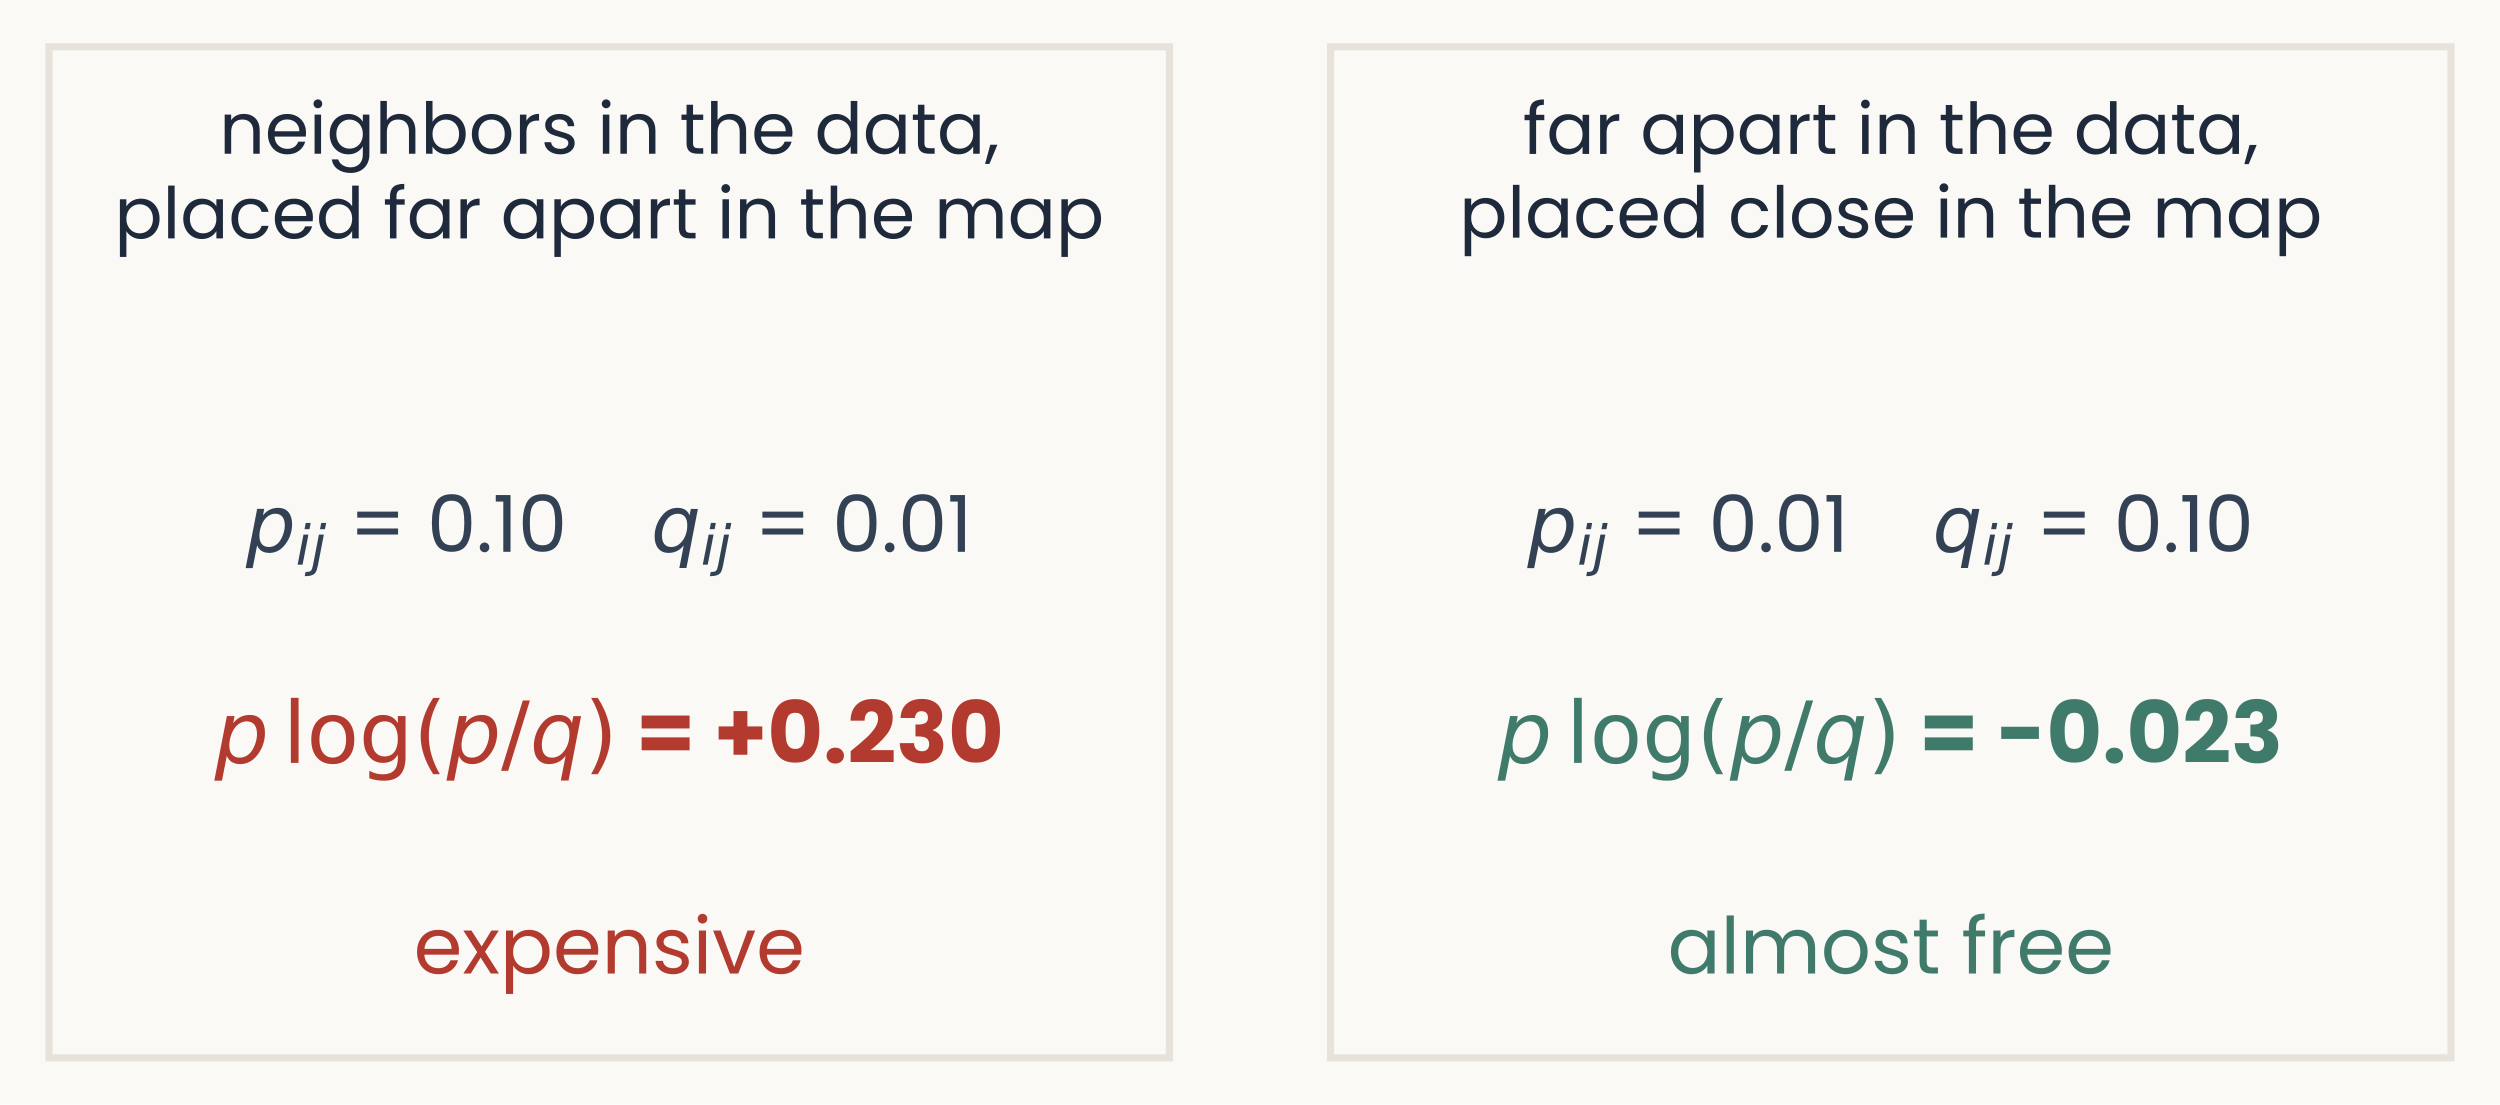
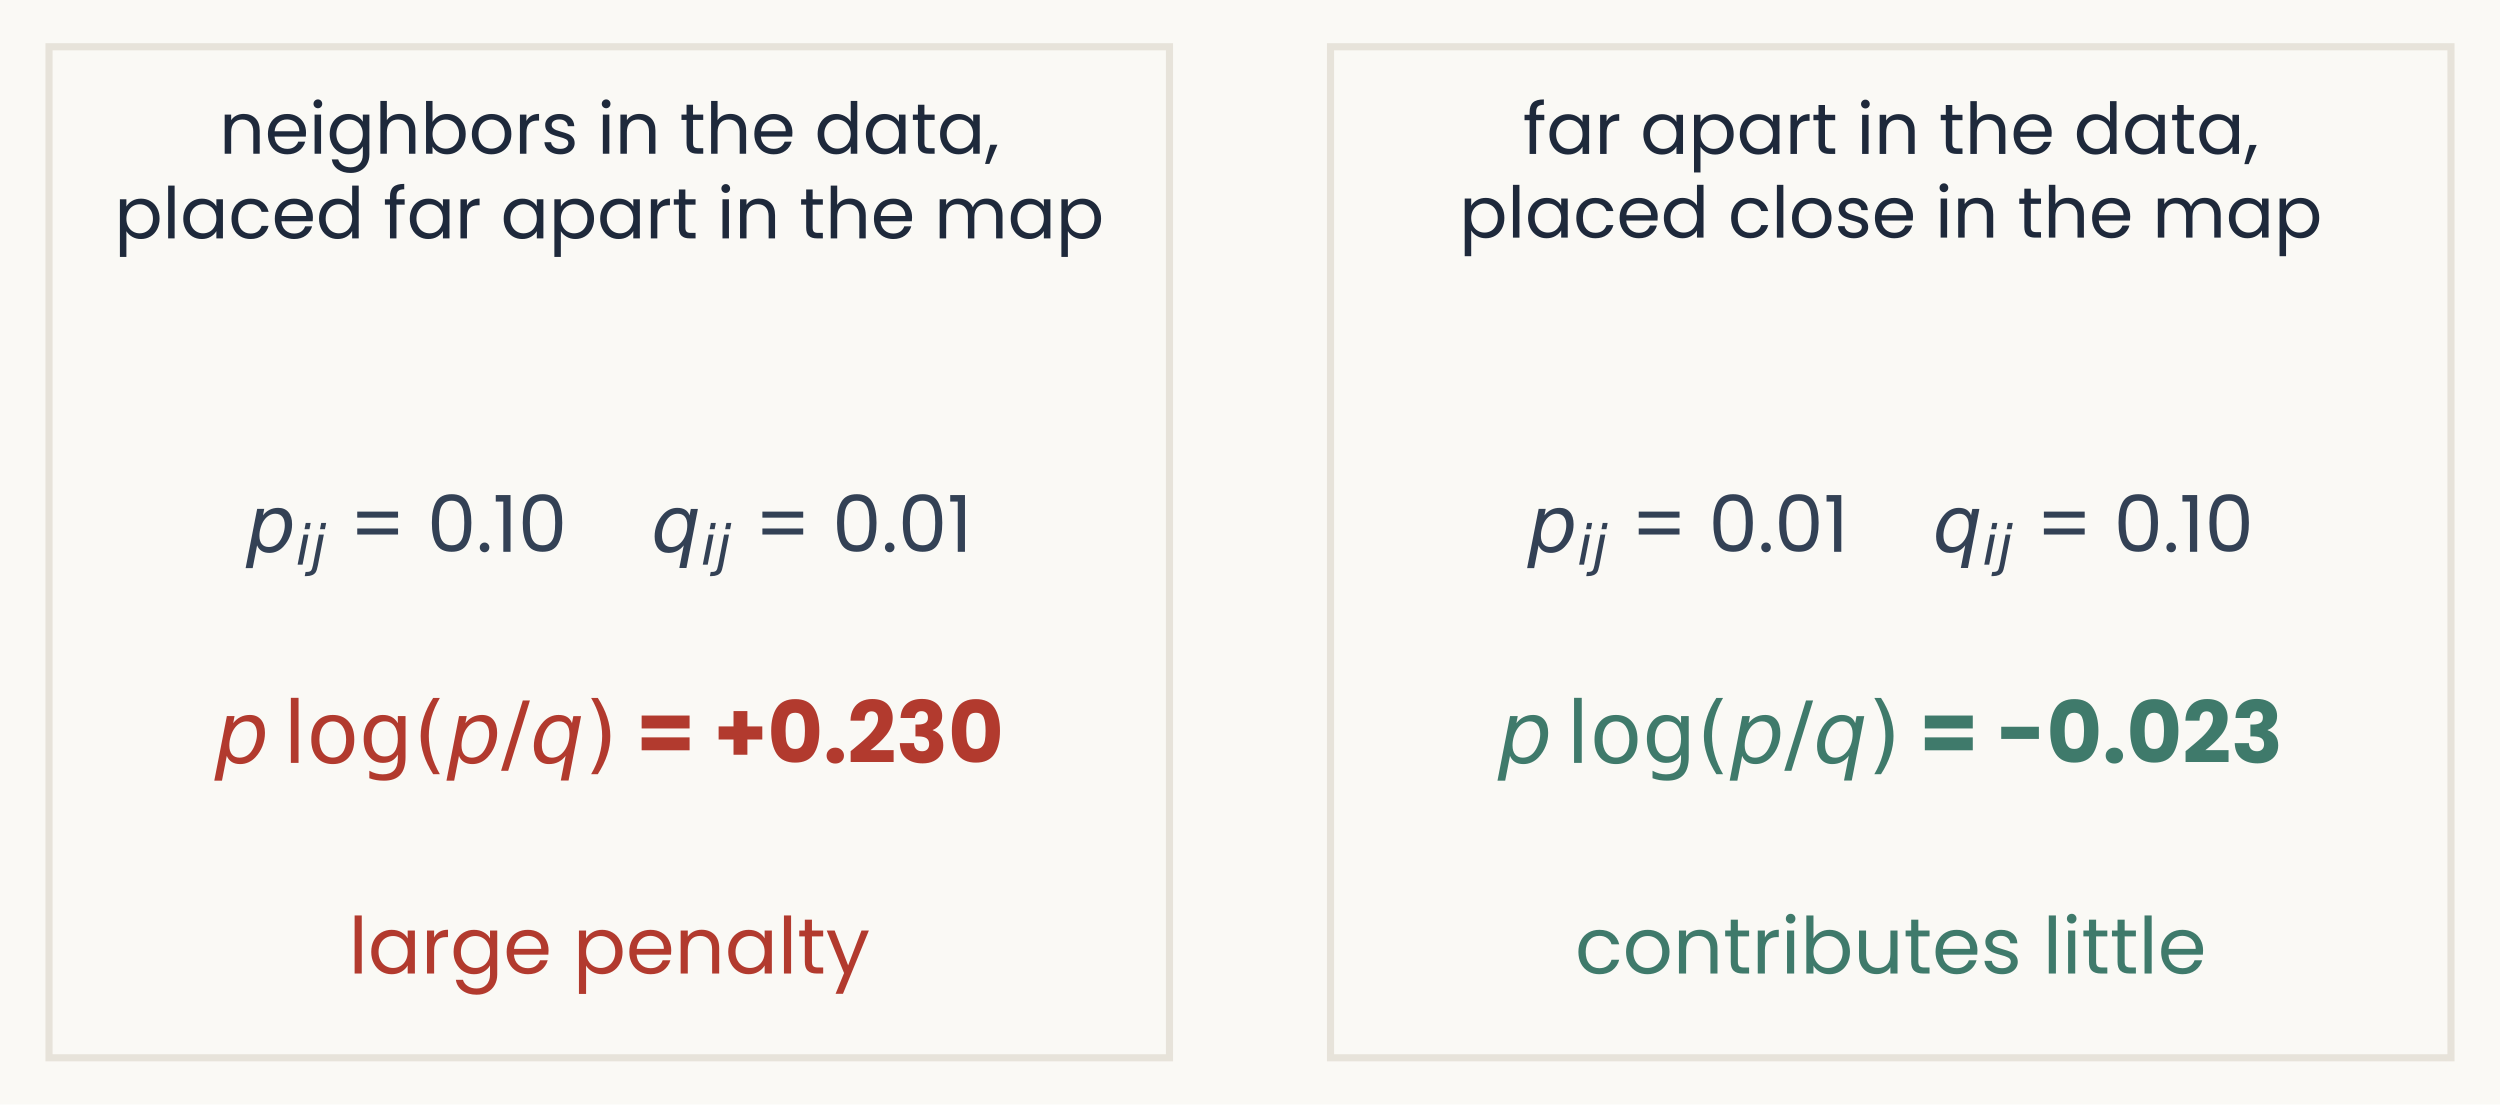
<svg xmlns="http://www.w3.org/2000/svg" xmlns:xlink="http://www.w3.org/1999/xlink" width="700.748pt" height="309.6pt" viewBox="0 0 700.748 309.6" version="1.1">
  <defs>
    <style type="text/css">*{stroke-linejoin: round; stroke-linecap: butt}</style>
  </defs>
  <g id="figure_1">
    <g id="patch_1">
      <path d="M 0 309.6  L 700.748 309.6  L 700.748 0  L 0 0  z " style="fill: #faf9f5" />
    </g>
    <g id="axes_1">
      <g id="patch_2">
        <path d="M 7.2 302.4  L 334.348 302.4  L 334.348 7.2  L 7.2 7.2  z " style="fill: #faf9f5" />
      </g>
      <g id="patch_3">
-         <path d="M 13.743 296.496  L 327.805 296.496  L 327.805 13.104  L 13.743 13.104  L 13.743 296.496  z " clip-path="url(#pf9d798ef0b)" style="fill: none; stroke: #e7e3da; stroke-width: 2; stroke-linejoin: miter" />
+         <path d="M 13.743 296.496  L 327.805 296.496  L 327.805 13.104  L 13.743 13.104  L 13.743 296.496  z " clip-path="url(#p3a1e4bd1b8)" style="fill: none; stroke: #e7e3da; stroke-width: 2; stroke-linejoin: miter" />
      </g>
      <g id="matplotlib.axis_1" />
      <g id="matplotlib.axis_2" />
      <g id="text_1">
        <g style="fill: #1e293b" transform="translate(61.43659 43.08275) scale(0.2 -0.2)">
          <defs>
            <path id="Poppins-Regular-6e" d="M 2202 3571  Q 2842 3571 3238 3184  Q 3635 2797 3635 2067  L 3635 0  L 3059 0  L 3059 1984  Q 3059 2509 2796 2787  Q 2534 3066 2080 3066  Q 1619 3066 1347 2778  Q 1075 2490 1075 1939  L 1075 0  L 493 0  L 493 3507  L 1075 3507  L 1075 3008  Q 1248 3277 1545 3424  Q 1843 3571 2202 3571  z " transform="scale(0.015625)" />
            <path id="Poppins-Regular-65" d="M 3693 1888  Q 3693 1722 3674 1536  L 870 1536  Q 902 1018 1225 726  Q 1549 435 2010 435  Q 2387 435 2640 611  Q 2893 787 2995 1082  L 3622 1082  Q 3482 576 3059 259  Q 2637 -58 2010 -58  Q 1510 -58 1116 166  Q 723 390 499 803  Q 275 1216 275 1760  Q 275 2304 492 2713  Q 710 3123 1104 3344  Q 1498 3565 2010 3565  Q 2509 3565 2893 3347  Q 3277 3130 3485 2749  Q 3693 2368 3693 1888  z M 3091 2010  Q 3091 2342 2944 2582  Q 2797 2822 2544 2947  Q 2291 3072 1984 3072  Q 1542 3072 1232 2790  Q 922 2509 877 2010  L 3091 2010  z " transform="scale(0.015625)" />
            <path id="Poppins-Regular-69" d="M 794 4077  Q 627 4077 512 4192  Q 397 4307 397 4474  Q 397 4640 512 4755  Q 627 4870 794 4870  Q 954 4870 1066 4755  Q 1178 4640 1178 4474  Q 1178 4307 1066 4192  Q 954 4077 794 4077  z M 1075 3507  L 1075 0  L 493 0  L 493 3507  L 1075 3507  z " transform="scale(0.015625)" />
            <path id="Poppins-Regular-67" d="M 1939 3565  Q 2394 3565 2736 3366  Q 3078 3168 3245 2867  L 3245 3507  L 3834 3507  L 3834 -77  Q 3834 -557 3629 -931  Q 3424 -1306 3043 -1517  Q 2662 -1728 2157 -1728  Q 1466 -1728 1005 -1401  Q 544 -1075 461 -512  L 1037 -512  Q 1133 -832 1433 -1027  Q 1734 -1222 2157 -1222  Q 2637 -1222 2941 -921  Q 3245 -621 3245 -77  L 3245 659  Q 3072 352 2733 147  Q 2394 -58 1939 -58  Q 1472 -58 1091 172  Q 710 403 492 819  Q 275 1235 275 1766  Q 275 2304 492 2710  Q 710 3117 1091 3341  Q 1472 3565 1939 3565  z M 3245 1760  Q 3245 2157 3085 2451  Q 2925 2746 2653 2902  Q 2381 3059 2054 3059  Q 1728 3059 1459 2905  Q 1190 2752 1030 2457  Q 870 2163 870 1766  Q 870 1363 1030 1065  Q 1190 768 1459 611  Q 1728 454 2054 454  Q 2381 454 2653 611  Q 2925 768 3085 1065  Q 3245 1363 3245 1760  z " transform="scale(0.015625)" />
            <path id="Poppins-Regular-68" d="M 2234 3571  Q 2630 3571 2950 3401  Q 3270 3232 3452 2893  Q 3635 2554 3635 2067  L 3635 0  L 3059 0  L 3059 1984  Q 3059 2509 2796 2787  Q 2534 3066 2080 3066  Q 1619 3066 1347 2778  Q 1075 2490 1075 1939  L 1075 0  L 493 0  L 493 4736  L 1075 4736  L 1075 3008  Q 1248 3277 1552 3424  Q 1856 3571 2234 3571  z " transform="scale(0.015625)" />
            <path id="Poppins-Regular-62" d="M 1075 2854  Q 1254 3168 1600 3366  Q 1946 3565 2387 3565  Q 2861 3565 3238 3341  Q 3616 3117 3833 2710  Q 4051 2304 4051 1766  Q 4051 1235 3833 819  Q 3616 403 3235 172  Q 2854 -58 2387 -58  Q 1933 -58 1590 140  Q 1248 339 1075 646  L 1075 0  L 493 0  L 493 4736  L 1075 4736  L 1075 2854  z M 3456 1766  Q 3456 2163 3296 2457  Q 3136 2752 2864 2905  Q 2592 3059 2266 3059  Q 1946 3059 1674 2902  Q 1402 2746 1238 2448  Q 1075 2150 1075 1760  Q 1075 1363 1238 1065  Q 1402 768 1674 611  Q 1946 454 2266 454  Q 2592 454 2864 611  Q 3136 768 3296 1065  Q 3456 1363 3456 1766  z " transform="scale(0.015625)" />
            <path id="Poppins-Regular-6f" d="M 2022 -58  Q 1530 -58 1130 166  Q 730 390 502 803  Q 275 1216 275 1760  Q 275 2298 508 2710  Q 742 3123 1145 3344  Q 1549 3565 2048 3565  Q 2547 3565 2950 3344  Q 3354 3123 3587 2713  Q 3821 2304 3821 1760  Q 3821 1216 3581 803  Q 3341 390 2931 166  Q 2522 -58 2022 -58  z M 2022 454  Q 2336 454 2611 601  Q 2886 749 3056 1043  Q 3226 1338 3226 1760  Q 3226 2182 3059 2476  Q 2893 2771 2624 2915  Q 2355 3059 2042 3059  Q 1722 3059 1456 2915  Q 1190 2771 1030 2476  Q 870 2182 870 1760  Q 870 1331 1027 1036  Q 1184 742 1446 598  Q 1709 454 2022 454  z " transform="scale(0.015625)" />
            <path id="Poppins-Regular-72" d="M 1075 2938  Q 1229 3238 1513 3404  Q 1798 3571 2208 3571  L 2208 2970  L 2054 2970  Q 1075 2970 1075 1907  L 1075 0  L 493 0  L 493 3507  L 1075 3507  L 1075 2938  z " transform="scale(0.015625)" />
            <path id="Poppins-Regular-73" d="M 1734 -58  Q 1331 -58 1011 80  Q 691 218 505 464  Q 320 710 301 1030  L 902 1030  Q 928 768 1149 601  Q 1370 435 1728 435  Q 2061 435 2253 582  Q 2445 730 2445 954  Q 2445 1184 2240 1296  Q 2035 1408 1606 1517  Q 1216 1619 969 1724  Q 723 1830 547 2038  Q 371 2246 371 2586  Q 371 2854 531 3078  Q 691 3302 985 3433  Q 1280 3565 1658 3565  Q 2240 3565 2598 3270  Q 2957 2976 2982 2464  L 2400 2464  Q 2381 2739 2179 2905  Q 1978 3072 1638 3072  Q 1325 3072 1139 2937  Q 954 2803 954 2586  Q 954 2413 1066 2301  Q 1178 2189 1347 2121  Q 1517 2054 1818 1971  Q 2195 1869 2432 1769  Q 2669 1670 2838 1472  Q 3008 1274 3014 954  Q 3014 666 2854 435  Q 2694 205 2403 73  Q 2112 -58 1734 -58  z " transform="scale(0.015625)" />
            <path id="Poppins-Regular-20" transform="scale(0.015625)" />
            <path id="Poppins-Regular-74" d="M 1203 3027  L 1203 960  Q 1203 704 1312 598  Q 1421 493 1690 493  L 2118 493  L 2118 0  L 1594 0  Q 1107 0 864 224  Q 621 448 621 960  L 621 3027  L 166 3027  L 166 3507  L 621 3507  L 621 4390  L 1203 4390  L 1203 3507  L 2118 3507  L 2118 3027  L 1203 3027  z " transform="scale(0.015625)" />
            <path id="Poppins-Regular-64" d="M 275 1766  Q 275 2304 492 2710  Q 710 3117 1091 3341  Q 1472 3565 1946 3565  Q 2355 3565 2707 3376  Q 3059 3187 3245 2880  L 3245 4736  L 3834 4736  L 3834 0  L 3245 0  L 3245 659  Q 3072 346 2733 144  Q 2394 -58 1939 -58  Q 1472 -58 1091 172  Q 710 403 492 819  Q 275 1235 275 1766  z M 3245 1760  Q 3245 2157 3085 2451  Q 2925 2746 2653 2902  Q 2381 3059 2054 3059  Q 1728 3059 1459 2905  Q 1190 2752 1030 2457  Q 870 2163 870 1766  Q 870 1363 1030 1065  Q 1190 768 1459 611  Q 1728 454 2054 454  Q 2381 454 2653 611  Q 2925 768 3085 1065  Q 3245 1363 3245 1760  z " transform="scale(0.015625)" />
            <path id="Poppins-Regular-61" d="M 275 1766  Q 275 2304 492 2710  Q 710 3117 1091 3341  Q 1472 3565 1939 3565  Q 2400 3565 2739 3366  Q 3078 3168 3245 2867  L 3245 3507  L 3834 3507  L 3834 0  L 3245 0  L 3245 653  Q 3072 346 2729 144  Q 2387 -58 1933 -58  Q 1466 -58 1088 172  Q 710 403 492 819  Q 275 1235 275 1766  z M 3245 1760  Q 3245 2157 3085 2451  Q 2925 2746 2653 2902  Q 2381 3059 2054 3059  Q 1728 3059 1459 2905  Q 1190 2752 1030 2457  Q 870 2163 870 1766  Q 870 1363 1030 1065  Q 1190 768 1459 611  Q 1728 454 2054 454  Q 2381 454 2653 611  Q 2925 768 3085 1065  Q 3245 1363 3245 1760  z " transform="scale(0.015625)" />
            <path id="Poppins-Regular-2c" d="M 1094 806  L 378 -915  L -13 -915  L 454 806  L 1094 806  z " transform="scale(0.015625)" />
          </defs>
          <use xlink:href="#Poppins-Regular-6e" />
          <use xlink:href="#Poppins-Regular-65" transform="translate(63.99999 0)" />
          <use xlink:href="#Poppins-Regular-69" transform="translate(126 0)" />
          <use xlink:href="#Poppins-Regular-67" transform="translate(150.6 0)" />
          <use xlink:href="#Poppins-Regular-68" transform="translate(218.2 0)" />
          <use xlink:href="#Poppins-Regular-62" transform="translate(282.1999 0)" />
          <use xlink:href="#Poppins-Regular-6f" transform="translate(349.7999 0)" />
          <use xlink:href="#Poppins-Regular-72" transform="translate(413.7999 0)" />
          <use xlink:href="#Poppins-Regular-73" transform="translate(451.0999 0)" />
          <use xlink:href="#Poppins-Regular-20" transform="translate(503.2999 0)" />
          <use xlink:href="#Poppins-Regular-69" transform="translate(529.9999 0)" />
          <use xlink:href="#Poppins-Regular-6e" transform="translate(554.5999 0)" />
          <use xlink:href="#Poppins-Regular-20" transform="translate(618.5999 0)" />
          <use xlink:href="#Poppins-Regular-74" transform="translate(645.2999 0)" />
          <use xlink:href="#Poppins-Regular-68" transform="translate(681.6999 0)" />
          <use xlink:href="#Poppins-Regular-65" transform="translate(745.6998 0)" />
          <use xlink:href="#Poppins-Regular-20" transform="translate(807.6998 0)" />
          <use xlink:href="#Poppins-Regular-64" transform="translate(834.3998 0)" />
          <use xlink:href="#Poppins-Regular-61" transform="translate(901.9998 0)" />
          <use xlink:href="#Poppins-Regular-74" transform="translate(969.5998 0)" />
          <use xlink:href="#Poppins-Regular-61" transform="translate(1006 0)" />
          <use xlink:href="#Poppins-Regular-2c" transform="translate(1073.6 0)" />
        </g>
        <g style="fill: #1e293b" transform="translate(32.06784 66.82025) scale(0.2 -0.2)">
          <defs>
            <path id="Poppins-Regular-70" d="M 1075 2861  Q 1248 3162 1590 3363  Q 1933 3565 2387 3565  Q 2854 3565 3235 3341  Q 3616 3117 3833 2710  Q 4051 2304 4051 1766  Q 4051 1235 3833 819  Q 3616 403 3235 172  Q 2854 -58 2387 -58  Q 1939 -58 1596 144  Q 1254 346 1075 646  L 1075 -1664  L 493 -1664  L 493 3507  L 1075 3507  L 1075 2861  z M 3456 1766  Q 3456 2163 3296 2457  Q 3136 2752 2864 2905  Q 2592 3059 2266 3059  Q 1946 3059 1674 2902  Q 1402 2746 1238 2448  Q 1075 2150 1075 1760  Q 1075 1363 1238 1065  Q 1402 768 1674 611  Q 1946 454 2266 454  Q 2592 454 2864 611  Q 3136 768 3296 1065  Q 3456 1363 3456 1766  z " transform="scale(0.015625)" />
            <path id="Poppins-Regular-6c" d="M 1075 4736  L 1075 0  L 493 0  L 493 4736  L 1075 4736  z " transform="scale(0.015625)" />
            <path id="Poppins-Regular-63" d="M 275 1760  Q 275 2304 492 2710  Q 710 3117 1097 3341  Q 1485 3565 1984 3565  Q 2630 3565 3049 3251  Q 3469 2938 3603 2381  L 2976 2381  Q 2886 2701 2627 2886  Q 2368 3072 1984 3072  Q 1485 3072 1177 2729  Q 870 2387 870 1760  Q 870 1126 1177 780  Q 1485 435 1984 435  Q 2368 435 2624 614  Q 2880 794 2976 1126  L 3603 1126  Q 3462 589 3040 265  Q 2618 -58 1984 -58  Q 1485 -58 1097 166  Q 710 390 492 800  Q 275 1210 275 1760  z " transform="scale(0.015625)" />
            <path id="Poppins-Regular-66" d="M 1920 3027  L 1184 3027  L 1184 0  L 602 0  L 602 3027  L 147 3027  L 147 3507  L 602 3507  L 602 3757  Q 602 4346 906 4618  Q 1210 4890 1882 4890  L 1882 4403  Q 1498 4403 1341 4252  Q 1184 4102 1184 3757  L 1184 3507  L 1920 3507  L 1920 3027  z " transform="scale(0.015625)" />
            <path id="Poppins-Regular-6d" d="M 4710 3571  Q 5120 3571 5440 3401  Q 5760 3232 5945 2893  Q 6131 2554 6131 2067  L 6131 0  L 5555 0  L 5555 1984  Q 5555 2509 5296 2787  Q 5037 3066 4595 3066  Q 4141 3066 3872 2774  Q 3603 2483 3603 1933  L 3603 0  L 3027 0  L 3027 1984  Q 3027 2509 2768 2787  Q 2509 3066 2067 3066  Q 1613 3066 1344 2774  Q 1075 2483 1075 1933  L 1075 0  L 493 0  L 493 3507  L 1075 3507  L 1075 3002  Q 1248 3277 1539 3424  Q 1830 3571 2182 3571  Q 2624 3571 2963 3372  Q 3302 3174 3469 2790  Q 3616 3162 3955 3366  Q 4294 3571 4710 3571  z " transform="scale(0.015625)" />
          </defs>
          <use xlink:href="#Poppins-Regular-70" />
          <use xlink:href="#Poppins-Regular-6c" transform="translate(67.59999 0)" />
          <use xlink:href="#Poppins-Regular-61" transform="translate(92.19998 0)" />
          <use xlink:href="#Poppins-Regular-63" transform="translate(159.8 0)" />
          <use xlink:href="#Poppins-Regular-65" transform="translate(220.5 0)" />
          <use xlink:href="#Poppins-Regular-64" transform="translate(282.5 0)" />
          <use xlink:href="#Poppins-Regular-20" transform="translate(350.0999 0)" />
          <use xlink:href="#Poppins-Regular-66" transform="translate(376.7999 0)" />
          <use xlink:href="#Poppins-Regular-61" transform="translate(409.6999 0)" />
          <use xlink:href="#Poppins-Regular-72" transform="translate(477.2999 0)" />
          <use xlink:href="#Poppins-Regular-20" transform="translate(514.5999 0)" />
          <use xlink:href="#Poppins-Regular-61" transform="translate(541.2999 0)" />
          <use xlink:href="#Poppins-Regular-70" transform="translate(608.8999 0)" />
          <use xlink:href="#Poppins-Regular-61" transform="translate(676.4999 0)" />
          <use xlink:href="#Poppins-Regular-72" transform="translate(744.0999 0)" />
          <use xlink:href="#Poppins-Regular-74" transform="translate(781.3999 0)" />
          <use xlink:href="#Poppins-Regular-20" transform="translate(817.7999 0)" />
          <use xlink:href="#Poppins-Regular-69" transform="translate(844.4999 0)" />
          <use xlink:href="#Poppins-Regular-6e" transform="translate(869.0999 0)" />
          <use xlink:href="#Poppins-Regular-20" transform="translate(933.0998 0)" />
          <use xlink:href="#Poppins-Regular-74" transform="translate(959.7998 0)" />
          <use xlink:href="#Poppins-Regular-68" transform="translate(996.1998 0)" />
          <use xlink:href="#Poppins-Regular-65" transform="translate(1060.2 0)" />
          <use xlink:href="#Poppins-Regular-20" transform="translate(1122.2 0)" />
          <use xlink:href="#Poppins-Regular-6d" transform="translate(1148.9 0)" />
          <use xlink:href="#Poppins-Regular-61" transform="translate(1251.9 0)" />
          <use xlink:href="#Poppins-Regular-70" transform="translate(1319.5 0)" />
        </g>
      </g>
      <g id="text_2">
        <g style="fill: #334155" transform="translate(68.91409 154.8) scale(0.22 -0.22)">
          <defs>
            <path id="DejaVuSans-Oblique-70" d="M 3175 2156  Q 3175 2616 2975 2859  Q 2775 3103 2400 3103  Q 2144 3103 1911 2972  Q 1678 2841 1497 2591  Q 1319 2344 1212 1994  Q 1106 1644 1106 1300  Q 1106 863 1306 627  Q 1506 391 1875 391  Q 2147 391 2380 519  Q 2613 647 2778 891  Q 2956 1147 3065 1494  Q 3175 1841 3175 2156  z M 1394 2969  Q 1625 3272 1939 3428  Q 2253 3584 2638 3584  Q 3175 3584 3472 3232  Q 3769 2881 3769 2247  Q 3769 1728 3584 1258  Q 3400 788 3053 416  Q 2822 169 2531 39  Q 2241 -91 1919 -91  Q 1547 -91 1294 64  Q 1041 219 916 525  L 556 -1331  L -19 -1331  L 922 3500  L 1497 3500  L 1394 2969  z " transform="scale(0.015625)" />
            <path id="DejaVuSans-Oblique-69" d="M 1172 4863  L 1747 4863  L 1606 4134  L 1031 4134  L 1172 4863  z M 909 3500  L 1484 3500  L 800 0  L 225 0  L 909 3500  z " transform="scale(0.015625)" />
            <path id="DejaVuSans-Oblique-6a" d="M 928 3500  L 1503 3500  L 813 -63  L 809 -78  Q 694 -675 544 -897  Q 403 -1106 132 -1218  Q -138 -1331 -506 -1331  L -722 -1331  L -628 -844  L -481 -844  Q -144 -844 -1 -703  Q 141 -563 238 -63  L 928 3500  z M 1197 4863  L 1772 4863  L 1631 4134  L 1056 4134  L 1197 4863  z " transform="scale(0.015625)" />
            <path id="Poppins-Regular-3d" d="M 3974 3277  L 3974 2784  L 646 2784  L 646 3277  L 3974 3277  z M 3974 1901  L 3974 1408  L 646 1408  L 646 1901  L 3974 1901  z " transform="scale(0.015625)" />
            <path id="Poppins-Regular-30" d="M 397 2362  Q 397 3462 755 4080  Q 1114 4698 2010 4698  Q 2899 4698 3257 4080  Q 3616 3462 3616 2362  Q 3616 1242 3257 621  Q 2899 0 2010 0  Q 1114 0 755 621  Q 397 1242 397 2362  z M 3040 2362  Q 3040 2918 2966 3305  Q 2893 3693 2665 3929  Q 2438 4166 2010 4166  Q 1574 4166 1347 3929  Q 1120 3693 1046 3305  Q 973 2918 973 2362  Q 973 1786 1046 1395  Q 1120 1005 1347 768  Q 1574 531 2010 531  Q 2438 531 2665 768  Q 2893 1005 2966 1395  Q 3040 1786 3040 2362  z " transform="scale(0.015625)" />
            <path id="Poppins-Regular-2e" d="M 678 -38  Q 512 -38 397 77  Q 282 192 282 358  Q 282 525 397 640  Q 512 755 678 755  Q 838 755 950 640  Q 1062 525 1062 358  Q 1062 192 950 77  Q 838 -38 678 -38  z " transform="scale(0.015625)" />
            <path id="Poppins-Regular-31" d="M 243 4096  L 243 4627  L 1446 4627  L 1446 0  L 858 0  L 858 4096  L 243 4096  z " transform="scale(0.015625)" />
            <path id="DejaVuSans-Oblique-71" d="M 2669 525  Q 2438 222 2123 65  Q 1809 -91 1428 -91  Q 897 -91 595 267  Q 294 625 294 1253  Q 294 1759 480 2231  Q 666 2703 1013 3078  Q 1238 3322 1530 3453  Q 1822 3584 2144 3584  Q 2531 3584 2781 3431  Q 3031 3278 3144 2969  L 3244 3494  L 3822 3494  L 2888 -1319  L 2309 -1319  L 2669 525  z M 891 1338  Q 891 875 1084 633  Q 1278 391 1644 391  Q 2188 391 2572 911  Q 2956 1431 2956 2175  Q 2956 2625 2757 2864  Q 2559 3103 2188 3103  Q 1916 3103 1684 2976  Q 1453 2850 1281 2606  Q 1100 2350 995 2006  Q 891 1663 891 1338  z " transform="scale(0.015625)" />
          </defs>
          <use xlink:href="#DejaVuSans-Oblique-70" transform="translate(0 0.59375)" />
          <use xlink:href="#DejaVuSans-Oblique-69" transform="translate(63.47656 -15.8125) scale(0.7)" />
          <use xlink:href="#DejaVuSans-Oblique-6a" transform="translate(82.92481 -15.8125) scale(0.7)" />
          <use xlink:href="#Poppins-Regular-20" transform="translate(105.1074 0.59375)" />
          <use xlink:href="#Poppins-Regular-3d" transform="translate(131.8074 0.59375)" />
          <use xlink:href="#Poppins-Regular-20" transform="translate(204.1074 0.59375)" />
          <use xlink:href="#Poppins-Regular-30" transform="translate(230.8074 0.59375)" />
          <use xlink:href="#Poppins-Regular-2e" transform="translate(293.6074 0.59375)" />
          <use xlink:href="#Poppins-Regular-31" transform="translate(314.6074 0.59375)" />
          <use xlink:href="#Poppins-Regular-30" transform="translate(346.6074 0.59375)" />
          <use xlink:href="#Poppins-Regular-20" transform="translate(409.4073 0.59375)" />
          <use xlink:href="#Poppins-Regular-20" transform="translate(436.1073 0.59375)" />
          <use xlink:href="#Poppins-Regular-20" transform="translate(462.8073 0.59375)" />
          <use xlink:href="#Poppins-Regular-20" transform="translate(489.5073 0.59375)" />
          <use xlink:href="#DejaVuSans-Oblique-71" transform="translate(516.2073 0.59375)" />
          <use xlink:href="#DejaVuSans-Oblique-69" transform="translate(579.6839 -15.8125) scale(0.7)" />
          <use xlink:href="#DejaVuSans-Oblique-6a" transform="translate(599.1321 -15.8125) scale(0.7)" />
          <use xlink:href="#Poppins-Regular-20" transform="translate(621.3148 0.59375)" />
          <use xlink:href="#Poppins-Regular-3d" transform="translate(648.0148 0.59375)" />
          <use xlink:href="#Poppins-Regular-20" transform="translate(720.3147 0.59375)" />
          <use xlink:href="#Poppins-Regular-30" transform="translate(747.0147 0.59375)" />
          <use xlink:href="#Poppins-Regular-2e" transform="translate(809.8147 0.59375)" />
          <use xlink:href="#Poppins-Regular-30" transform="translate(830.8147 0.59375)" />
          <use xlink:href="#Poppins-Regular-31" transform="translate(893.6147 0.59375)" />
        </g>
      </g>
      <g id="text_3">
        <g style="fill: #b23a2e" transform="translate(60.13409 213.84) scale(0.24 -0.24)">
          <defs>
            <path id="DejaVuSans-6c" d="M 603 4863  L 1178 4863  L 1178 0  L 603 0  L 603 4863  z " transform="scale(0.015625)" />
            <path id="DejaVuSans-6f" d="M 1959 3097  Q 1497 3097 1228 2736  Q 959 2375 959 1747  Q 959 1119 1226 758  Q 1494 397 1959 397  Q 2419 397 2687 759  Q 2956 1122 2956 1747  Q 2956 2369 2687 2733  Q 2419 3097 1959 3097  z M 1959 3584  Q 2709 3584 3137 3096  Q 3566 2609 3566 1747  Q 3566 888 3137 398  Q 2709 -91 1959 -91  Q 1206 -91 779 398  Q 353 888 353 1747  Q 353 2609 779 3096  Q 1206 3584 1959 3584  z " transform="scale(0.015625)" />
            <path id="DejaVuSans-67" d="M 2906 1791  Q 2906 2416 2648 2759  Q 2391 3103 1925 3103  Q 1463 3103 1205 2759  Q 947 2416 947 1791  Q 947 1169 1205 825  Q 1463 481 1925 481  Q 2391 481 2648 825  Q 2906 1169 2906 1791  z M 3481 434  Q 3481 -459 3084 -895  Q 2688 -1331 1869 -1331  Q 1566 -1331 1297 -1286  Q 1028 -1241 775 -1147  L 775 -588  Q 1028 -725 1275 -790  Q 1522 -856 1778 -856  Q 2344 -856 2625 -561  Q 2906 -266 2906 331  L 2906 616  Q 2728 306 2450 153  Q 2172 0 1784 0  Q 1141 0 747 490  Q 353 981 353 1791  Q 353 2603 747 3093  Q 1141 3584 1784 3584  Q 2172 3584 2450 3431  Q 2728 3278 2906 2969  L 2906 3500  L 3481 3500  L 3481 434  z " transform="scale(0.015625)" />
            <path id="DejaVuSans-28" d="M 1984 4856  Q 1566 4138 1362 3434  Q 1159 2731 1159 2009  Q 1159 1288 1364 580  Q 1569 -128 1984 -844  L 1484 -844  Q 1016 -109 783 600  Q 550 1309 550 2009  Q 550 2706 781 3412  Q 1013 4119 1484 4856  L 1984 4856  z " transform="scale(0.015625)" />
            <path id="DejaVuSans-2f" d="M 1625 4666  L 2156 4666  L 531 -594  L 0 -594  L 1625 4666  z " transform="scale(0.015625)" />
            <path id="DejaVuSans-29" d="M 513 4856  L 1013 4856  Q 1481 4119 1714 3412  Q 1947 2706 1947 2009  Q 1947 1309 1714 600  Q 1481 -109 1013 -844  L 513 -844  Q 928 -128 1133 580  Q 1338 1288 1338 2009  Q 1338 2731 1133 3434  Q 928 4138 513 4856  z " transform="scale(0.015625)" />
            <path id="Poppins-Bold-20" transform="scale(0.015625)" />
            <path id="Poppins-Bold-3d" d="M 4019 3539  L 4019 2573  L 435 2573  L 435 3539  L 4019 3539  z M 4019 1907  L 4019 941  L 435 941  L 435 1907  L 4019 1907  z " transform="scale(0.015625)" />
            <path id="Poppins-Bold-2b" d="M 3642 1747  L 2528 1747  L 2528 608  L 1491 608  L 1491 1747  L 378 1747  L 378 2726  L 1491 2726  L 1491 3872  L 2528 3872  L 2528 2726  L 3642 2726  L 3642 1747  z " transform="scale(0.015625)" />
            <path id="Poppins-Bold-30" d="M 288 2400  Q 288 3501 713 4134  Q 1139 4768 2086 4768  Q 3034 4768 3459 4134  Q 3885 3501 3885 2400  Q 3885 1286 3459 652  Q 3034 19 2086 19  Q 1139 19 713 652  Q 288 1286 288 2400  z M 2810 2400  Q 2810 3046 2669 3395  Q 2528 3744 2086 3744  Q 1645 3744 1504 3395  Q 1363 3046 1363 2400  Q 1363 1965 1414 1680  Q 1466 1395 1622 1219  Q 1779 1043 2086 1043  Q 2394 1043 2550 1219  Q 2707 1395 2758 1680  Q 2810 1965 2810 2400  z " transform="scale(0.015625)" />
            <path id="Poppins-Bold-2e" d="M 909 -51  Q 621 -51 438 118  Q 256 288 256 538  Q 256 794 438 966  Q 621 1139 909 1139  Q 1190 1139 1372 966  Q 1555 794 1555 538  Q 1555 288 1372 118  Q 1190 -51 909 -51  z " transform="scale(0.015625)" />
            <path id="Poppins-Bold-32" d="M 250 877  Q 467 1050 448 1037  Q 1075 1555 1436 1888  Q 1798 2221 2048 2585  Q 2298 2950 2298 3296  Q 2298 3558 2176 3705  Q 2054 3853 1811 3853  Q 1568 3853 1430 3670  Q 1293 3488 1293 3155  L 237 3155  Q 250 3699 470 4064  Q 691 4429 1052 4601  Q 1414 4774 1856 4774  Q 2618 4774 3005 4384  Q 3392 3994 3392 3366  Q 3392 2682 2925 2096  Q 2458 1510 1734 954  L 3462 954  L 3462 64  L 250 64  L 250 877  z " transform="scale(0.015625)" />
            <path id="Poppins-Bold-33" d="M 326 3354  Q 352 4038 774 4409  Q 1197 4781 1920 4781  Q 2400 4781 2742 4614  Q 3085 4448 3261 4160  Q 3437 3872 3437 3514  Q 3437 3091 3225 2825  Q 3014 2560 2733 2464  L 2733 2438  Q 3098 2317 3309 2035  Q 3520 1754 3520 1312  Q 3520 915 3337 611  Q 3155 307 2806 134  Q 2458 -38 1978 -38  Q 1210 -38 752 339  Q 294 717 269 1478  L 1331 1478  Q 1338 1197 1491 1033  Q 1645 870 1939 870  Q 2189 870 2326 1014  Q 2464 1158 2464 1395  Q 2464 1702 2269 1840  Q 2074 1978 1645 1978  L 1440 1978  L 1440 2867  L 1645 2867  Q 1971 2867 2172 2979  Q 2374 3091 2374 3379  Q 2374 3610 2246 3738  Q 2118 3866 1894 3866  Q 1651 3866 1532 3718  Q 1414 3571 1395 3354  L 326 3354  z " transform="scale(0.015625)" />
          </defs>
          <use xlink:href="#DejaVuSans-Oblique-70" transform="translate(0 0.015625)" />
          <use xlink:href="#DejaVuSans-6c" transform="translate(79.71224 0.015625)" />
          <use xlink:href="#DejaVuSans-6f" transform="translate(107.4954 0.015625)" />
          <use xlink:href="#DejaVuSans-67" transform="translate(168.6771 0.015625)" />
          <use xlink:href="#DejaVuSans-28" transform="translate(232.1536 0.015625)" />
          <use xlink:href="#DejaVuSans-Oblique-70" transform="translate(271.1673 0.015625)" />
          <use xlink:href="#DejaVuSans-2f" transform="translate(334.6439 0.015625)" />
          <use xlink:href="#DejaVuSans-Oblique-71" transform="translate(368.3353 0.015625)" />
          <use xlink:href="#DejaVuSans-29" transform="translate(431.8118 0.015625)" />
          <use xlink:href="#Poppins-Bold-20" transform="translate(470.8255 0.015625)" />
          <use xlink:href="#Poppins-Bold-3d" transform="translate(492.0255 0.015625)" />
          <use xlink:href="#Poppins-Bold-20" transform="translate(561.6255 0.015625)" />
          <use xlink:href="#Poppins-Bold-2b" transform="translate(582.8255 0.015625)" />
          <use xlink:href="#Poppins-Bold-30" transform="translate(645.6255 0.015625)" />
          <use xlink:href="#Poppins-Bold-2e" transform="translate(710.8255 0.015625)" />
          <use xlink:href="#Poppins-Bold-32" transform="translate(739.0255 0.015625)" />
          <use xlink:href="#Poppins-Bold-33" transform="translate(796.1255 0.015625)" />
          <use xlink:href="#Poppins-Bold-30" transform="translate(856.6255 0.015625)" />
        </g>
      </g>
      <g id="text_4">
-         <g style="fill: #b23a2e" transform="translate(115.9511 272.88) scale(0.22 -0.22)">
-           <defs>
-             <path id="Poppins-Regular-78" d="M 2323 0  L 1491 1306  L 691 0  L 83 0  L 1216 1741  L 83 3507  L 742 3507  L 1574 2208  L 2368 3507  L 2976 3507  L 1850 1773  L 2982 0  L 2323 0  z " transform="scale(0.015625)" />
-             <path id="Poppins-Regular-76" d="M 1798 538  L 2886 3507  L 3507 3507  L 2131 0  L 1453 0  L 77 3507  L 704 3507  L 1798 538  z " transform="scale(0.015625)" />
-           </defs>
-           <use xlink:href="#Poppins-Regular-65" />
-           <use xlink:href="#Poppins-Regular-78" transform="translate(61.99999 0)" />
-           <use xlink:href="#Poppins-Regular-70" transform="translate(109.9 0)" />
-           <use xlink:href="#Poppins-Regular-65" transform="translate(177.5 0)" />
-           <use xlink:href="#Poppins-Regular-6e" transform="translate(239.5 0)" />
-           <use xlink:href="#Poppins-Regular-73" transform="translate(303.4999 0)" />
-           <use xlink:href="#Poppins-Regular-69" transform="translate(355.6999 0)" />
-           <use xlink:href="#Poppins-Regular-76" transform="translate(380.2999 0)" />
-           <use xlink:href="#Poppins-Regular-65" transform="translate(436.3999 0)" />
+         <g style="fill: #b23a2e" transform="translate(97.70487 272.88) scale(0.22 -0.22)">
+           <defs>
+             <path id="Poppins-Regular-79" d="M 3514 3507  L 1402 -1651  L 800 -1651  L 1491 38  L 77 3507  L 723 3507  L 1824 666  L 2912 3507  L 3514 3507  z " transform="scale(0.015625)" />
+           </defs>
+           <use xlink:href="#Poppins-Regular-6c" />
+           <use xlink:href="#Poppins-Regular-61" transform="translate(24.59999 0)" />
+           <use xlink:href="#Poppins-Regular-72" transform="translate(92.19998 0)" />
+           <use xlink:href="#Poppins-Regular-67" transform="translate(129.5 0)" />
+           <use xlink:href="#Poppins-Regular-65" transform="translate(197.1 0)" />
+           <use xlink:href="#Poppins-Regular-20" transform="translate(259.0999 0)" />
+           <use xlink:href="#Poppins-Regular-70" transform="translate(285.7999 0)" />
+           <use xlink:href="#Poppins-Regular-65" transform="translate(353.3999 0)" />
+           <use xlink:href="#Poppins-Regular-6e" transform="translate(415.3999 0)" />
+           <use xlink:href="#Poppins-Regular-61" transform="translate(479.3999 0)" />
+           <use xlink:href="#Poppins-Regular-6c" transform="translate(546.9999 0)" />
+           <use xlink:href="#Poppins-Regular-74" transform="translate(571.5999 0)" />
+           <use xlink:href="#Poppins-Regular-79" transform="translate(607.9999 0)" />
        </g>
      </g>
    </g>
    <g id="axes_2">
      <g id="patch_4">
        <path d="M 366.4 302.4  L 693.548 302.4  L 693.548 7.2  L 366.4 7.2  z " style="fill: #faf9f5" />
      </g>
      <g id="patch_5">
-         <path d="M 372.943 296.496  L 687.005 296.496  L 687.005 13.104  L 372.943 13.104  L 372.943 296.496  z " clip-path="url(#p85d8670ca2)" style="fill: none; stroke: #e7e3da; stroke-width: 2; stroke-linejoin: miter" />
+         <path d="M 372.943 296.496  L 687.005 296.496  L 687.005 13.104  L 372.943 13.104  L 372.943 296.496  z " clip-path="url(#p2b5edf73d1)" style="fill: none; stroke: #e7e3da; stroke-width: 2; stroke-linejoin: miter" />
      </g>
      <g id="matplotlib.axis_3" />
      <g id="matplotlib.axis_4" />
      <g id="text_5">
        <g style="fill: #1e293b" transform="translate(426.8663 43.14525) scale(0.2 -0.2)">
          <use xlink:href="#Poppins-Regular-66" />
          <use xlink:href="#Poppins-Regular-61" transform="translate(32.89999 0)" />
          <use xlink:href="#Poppins-Regular-72" transform="translate(100.5 0)" />
          <use xlink:href="#Poppins-Regular-20" transform="translate(137.8 0)" />
          <use xlink:href="#Poppins-Regular-61" transform="translate(164.5 0)" />
          <use xlink:href="#Poppins-Regular-70" transform="translate(232.1 0)" />
          <use xlink:href="#Poppins-Regular-61" transform="translate(299.7 0)" />
          <use xlink:href="#Poppins-Regular-72" transform="translate(367.2999 0)" />
          <use xlink:href="#Poppins-Regular-74" transform="translate(404.5999 0)" />
          <use xlink:href="#Poppins-Regular-20" transform="translate(440.9999 0)" />
          <use xlink:href="#Poppins-Regular-69" transform="translate(467.6999 0)" />
          <use xlink:href="#Poppins-Regular-6e" transform="translate(492.2999 0)" />
          <use xlink:href="#Poppins-Regular-20" transform="translate(556.2999 0)" />
          <use xlink:href="#Poppins-Regular-74" transform="translate(582.9999 0)" />
          <use xlink:href="#Poppins-Regular-68" transform="translate(619.3999 0)" />
          <use xlink:href="#Poppins-Regular-65" transform="translate(683.3999 0)" />
          <use xlink:href="#Poppins-Regular-20" transform="translate(745.3999 0)" />
          <use xlink:href="#Poppins-Regular-64" transform="translate(772.0999 0)" />
          <use xlink:href="#Poppins-Regular-61" transform="translate(839.6998 0)" />
          <use xlink:href="#Poppins-Regular-74" transform="translate(907.2998 0)" />
          <use xlink:href="#Poppins-Regular-61" transform="translate(943.6998 0)" />
          <use xlink:href="#Poppins-Regular-2c" transform="translate(1011.3 0)" />
        </g>
        <g style="fill: #1e293b" transform="translate(409.0163 66.60775) scale(0.2 -0.2)">
          <use xlink:href="#Poppins-Regular-70" />
          <use xlink:href="#Poppins-Regular-6c" transform="translate(67.59999 0)" />
          <use xlink:href="#Poppins-Regular-61" transform="translate(92.19998 0)" />
          <use xlink:href="#Poppins-Regular-63" transform="translate(159.8 0)" />
          <use xlink:href="#Poppins-Regular-65" transform="translate(220.5 0)" />
          <use xlink:href="#Poppins-Regular-64" transform="translate(282.5 0)" />
          <use xlink:href="#Poppins-Regular-20" transform="translate(350.0999 0)" />
          <use xlink:href="#Poppins-Regular-63" transform="translate(376.7999 0)" />
          <use xlink:href="#Poppins-Regular-6c" transform="translate(437.4999 0)" />
          <use xlink:href="#Poppins-Regular-6f" transform="translate(462.0999 0)" />
          <use xlink:href="#Poppins-Regular-73" transform="translate(526.0999 0)" />
          <use xlink:href="#Poppins-Regular-65" transform="translate(578.2999 0)" />
          <use xlink:href="#Poppins-Regular-20" transform="translate(640.2999 0)" />
          <use xlink:href="#Poppins-Regular-69" transform="translate(666.9999 0)" />
          <use xlink:href="#Poppins-Regular-6e" transform="translate(691.5999 0)" />
          <use xlink:href="#Poppins-Regular-20" transform="translate(755.5999 0)" />
          <use xlink:href="#Poppins-Regular-74" transform="translate(782.2999 0)" />
          <use xlink:href="#Poppins-Regular-68" transform="translate(818.6999 0)" />
          <use xlink:href="#Poppins-Regular-65" transform="translate(882.6998 0)" />
          <use xlink:href="#Poppins-Regular-20" transform="translate(944.6998 0)" />
          <use xlink:href="#Poppins-Regular-6d" transform="translate(971.3998 0)" />
          <use xlink:href="#Poppins-Regular-61" transform="translate(1074.4 0)" />
          <use xlink:href="#Poppins-Regular-70" transform="translate(1142 0)" />
        </g>
      </g>
      <g id="text_6">
        <g style="fill: #334155" transform="translate(428.1141 154.8) scale(0.22 -0.22)">
          <use xlink:href="#DejaVuSans-Oblique-70" transform="translate(0 0.59375)" />
          <use xlink:href="#DejaVuSans-Oblique-69" transform="translate(63.47656 -15.8125) scale(0.7)" />
          <use xlink:href="#DejaVuSans-Oblique-6a" transform="translate(82.92481 -15.8125) scale(0.7)" />
          <use xlink:href="#Poppins-Regular-20" transform="translate(105.1074 0.59375)" />
          <use xlink:href="#Poppins-Regular-3d" transform="translate(131.8074 0.59375)" />
          <use xlink:href="#Poppins-Regular-20" transform="translate(204.1074 0.59375)" />
          <use xlink:href="#Poppins-Regular-30" transform="translate(230.8074 0.59375)" />
          <use xlink:href="#Poppins-Regular-2e" transform="translate(293.6074 0.59375)" />
          <use xlink:href="#Poppins-Regular-30" transform="translate(314.6074 0.59375)" />
          <use xlink:href="#Poppins-Regular-31" transform="translate(377.4074 0.59375)" />
          <use xlink:href="#Poppins-Regular-20" transform="translate(409.4073 0.59375)" />
          <use xlink:href="#Poppins-Regular-20" transform="translate(436.1073 0.59375)" />
          <use xlink:href="#Poppins-Regular-20" transform="translate(462.8073 0.59375)" />
          <use xlink:href="#Poppins-Regular-20" transform="translate(489.5073 0.59375)" />
          <use xlink:href="#DejaVuSans-Oblique-71" transform="translate(516.2073 0.59375)" />
          <use xlink:href="#DejaVuSans-Oblique-69" transform="translate(579.6839 -15.8125) scale(0.7)" />
          <use xlink:href="#DejaVuSans-Oblique-6a" transform="translate(599.1321 -15.8125) scale(0.7)" />
          <use xlink:href="#Poppins-Regular-20" transform="translate(621.3148 0.59375)" />
          <use xlink:href="#Poppins-Regular-3d" transform="translate(648.0148 0.59375)" />
          <use xlink:href="#Poppins-Regular-20" transform="translate(720.3147 0.59375)" />
          <use xlink:href="#Poppins-Regular-30" transform="translate(747.0147 0.59375)" />
          <use xlink:href="#Poppins-Regular-2e" transform="translate(809.8147 0.59375)" />
          <use xlink:href="#Poppins-Regular-31" transform="translate(830.8147 0.59375)" />
          <use xlink:href="#Poppins-Regular-30" transform="translate(862.8147 0.59375)" />
        </g>
      </g>
      <g id="text_7">
        <g style="fill: #3f7a6b" transform="translate(419.8141 213.84) scale(0.24 -0.24)">
          <defs>
            <path id="Poppins-Bold-2d" d="M 3149 2701  L 3149 1792  L 333 1792  L 333 2701  L 3149 2701  z " transform="scale(0.015625)" />
          </defs>
          <use xlink:href="#DejaVuSans-Oblique-70" transform="translate(0 0.015625)" />
          <use xlink:href="#DejaVuSans-6c" transform="translate(79.71224 0.015625)" />
          <use xlink:href="#DejaVuSans-6f" transform="translate(107.4954 0.015625)" />
          <use xlink:href="#DejaVuSans-67" transform="translate(168.6771 0.015625)" />
          <use xlink:href="#DejaVuSans-28" transform="translate(232.1536 0.015625)" />
          <use xlink:href="#DejaVuSans-Oblique-70" transform="translate(271.1673 0.015625)" />
          <use xlink:href="#DejaVuSans-2f" transform="translate(334.6439 0.015625)" />
          <use xlink:href="#DejaVuSans-Oblique-71" transform="translate(368.3353 0.015625)" />
          <use xlink:href="#DejaVuSans-29" transform="translate(431.8118 0.015625)" />
          <use xlink:href="#Poppins-Bold-20" transform="translate(470.8255 0.015625)" />
          <use xlink:href="#Poppins-Bold-3d" transform="translate(492.0255 0.015625)" />
          <use xlink:href="#Poppins-Bold-20" transform="translate(561.6255 0.015625)" />
          <use xlink:href="#Poppins-Bold-2d" transform="translate(582.8255 0.015625)" />
          <use xlink:href="#Poppins-Bold-30" transform="translate(640.8255 0.015625)" />
          <use xlink:href="#Poppins-Bold-2e" transform="translate(706.0255 0.015625)" />
          <use xlink:href="#Poppins-Bold-30" transform="translate(734.2255 0.015625)" />
          <use xlink:href="#Poppins-Bold-32" transform="translate(799.4255 0.015625)" />
          <use xlink:href="#Poppins-Bold-33" transform="translate(856.5255 0.015625)" />
        </g>
      </g>
      <g id="text_8">
-         <g style="fill: #3f7a6b" transform="translate(467.4167 272.88) scale(0.22 -0.22)">
-           <use xlink:href="#Poppins-Regular-61" />
-           <use xlink:href="#Poppins-Regular-6c" transform="translate(67.59999 0)" />
-           <use xlink:href="#Poppins-Regular-6d" transform="translate(92.19998 0)" />
-           <use xlink:href="#Poppins-Regular-6f" transform="translate(195.2 0)" />
-           <use xlink:href="#Poppins-Regular-73" transform="translate(259.2 0)" />
-           <use xlink:href="#Poppins-Regular-74" transform="translate(311.3999 0)" />
-           <use xlink:href="#Poppins-Regular-20" transform="translate(347.7999 0)" />
-           <use xlink:href="#Poppins-Regular-66" transform="translate(374.4999 0)" />
-           <use xlink:href="#Poppins-Regular-72" transform="translate(407.3999 0)" />
-           <use xlink:href="#Poppins-Regular-65" transform="translate(444.6999 0)" />
-           <use xlink:href="#Poppins-Regular-65" transform="translate(506.6999 0)" />
+         <g style="fill: #3f7a6b" transform="translate(441.4791 272.88) scale(0.22 -0.22)">
+           <defs>
+             <path id="Poppins-Regular-75" d="M 3603 3507  L 3603 0  L 3021 0  L 3021 518  Q 2854 250 2556 99  Q 2259 -51 1901 -51  Q 1491 -51 1164 118  Q 838 288 649 627  Q 461 966 461 1453  L 461 3507  L 1037 3507  L 1037 1530  Q 1037 1011 1299 732  Q 1562 454 2016 454  Q 2483 454 2752 742  Q 3021 1030 3021 1581  L 3021 3507  L 3603 3507  z " transform="scale(0.015625)" />
+           </defs>
+           <use xlink:href="#Poppins-Regular-63" />
+           <use xlink:href="#Poppins-Regular-6f" transform="translate(60.7 0)" />
+           <use xlink:href="#Poppins-Regular-6e" transform="translate(124.7 0)" />
+           <use xlink:href="#Poppins-Regular-74" transform="translate(188.7 0)" />
+           <use xlink:href="#Poppins-Regular-72" transform="translate(225.1 0)" />
+           <use xlink:href="#Poppins-Regular-69" transform="translate(262.3999 0)" />
+           <use xlink:href="#Poppins-Regular-62" transform="translate(286.9999 0)" />
+           <use xlink:href="#Poppins-Regular-75" transform="translate(354.5999 0)" />
+           <use xlink:href="#Poppins-Regular-74" transform="translate(418.5999 0)" />
+           <use xlink:href="#Poppins-Regular-65" transform="translate(454.9999 0)" />
+           <use xlink:href="#Poppins-Regular-73" transform="translate(516.9999 0)" />
+           <use xlink:href="#Poppins-Regular-20" transform="translate(569.1999 0)" />
+           <use xlink:href="#Poppins-Regular-6c" transform="translate(595.8999 0)" />
+           <use xlink:href="#Poppins-Regular-69" transform="translate(620.4999 0)" />
+           <use xlink:href="#Poppins-Regular-74" transform="translate(645.0999 0)" />
+           <use xlink:href="#Poppins-Regular-74" transform="translate(681.4999 0)" />
+           <use xlink:href="#Poppins-Regular-6c" transform="translate(717.8999 0)" />
+           <use xlink:href="#Poppins-Regular-65" transform="translate(742.4998 0)" />
        </g>
      </g>
    </g>
  </g>
  <defs>
-     <clipPath id="pf9d798ef0b">
+     <clipPath id="p3a1e4bd1b8">
      <rect x="7.2" y="7.2" width="327.148" height="295.2" />
    </clipPath>
-     <clipPath id="p85d8670ca2">
+     <clipPath id="p2b5edf73d1">
      <rect x="366.4" y="7.2" width="327.148" height="295.2" />
    </clipPath>
  </defs>
</svg>
